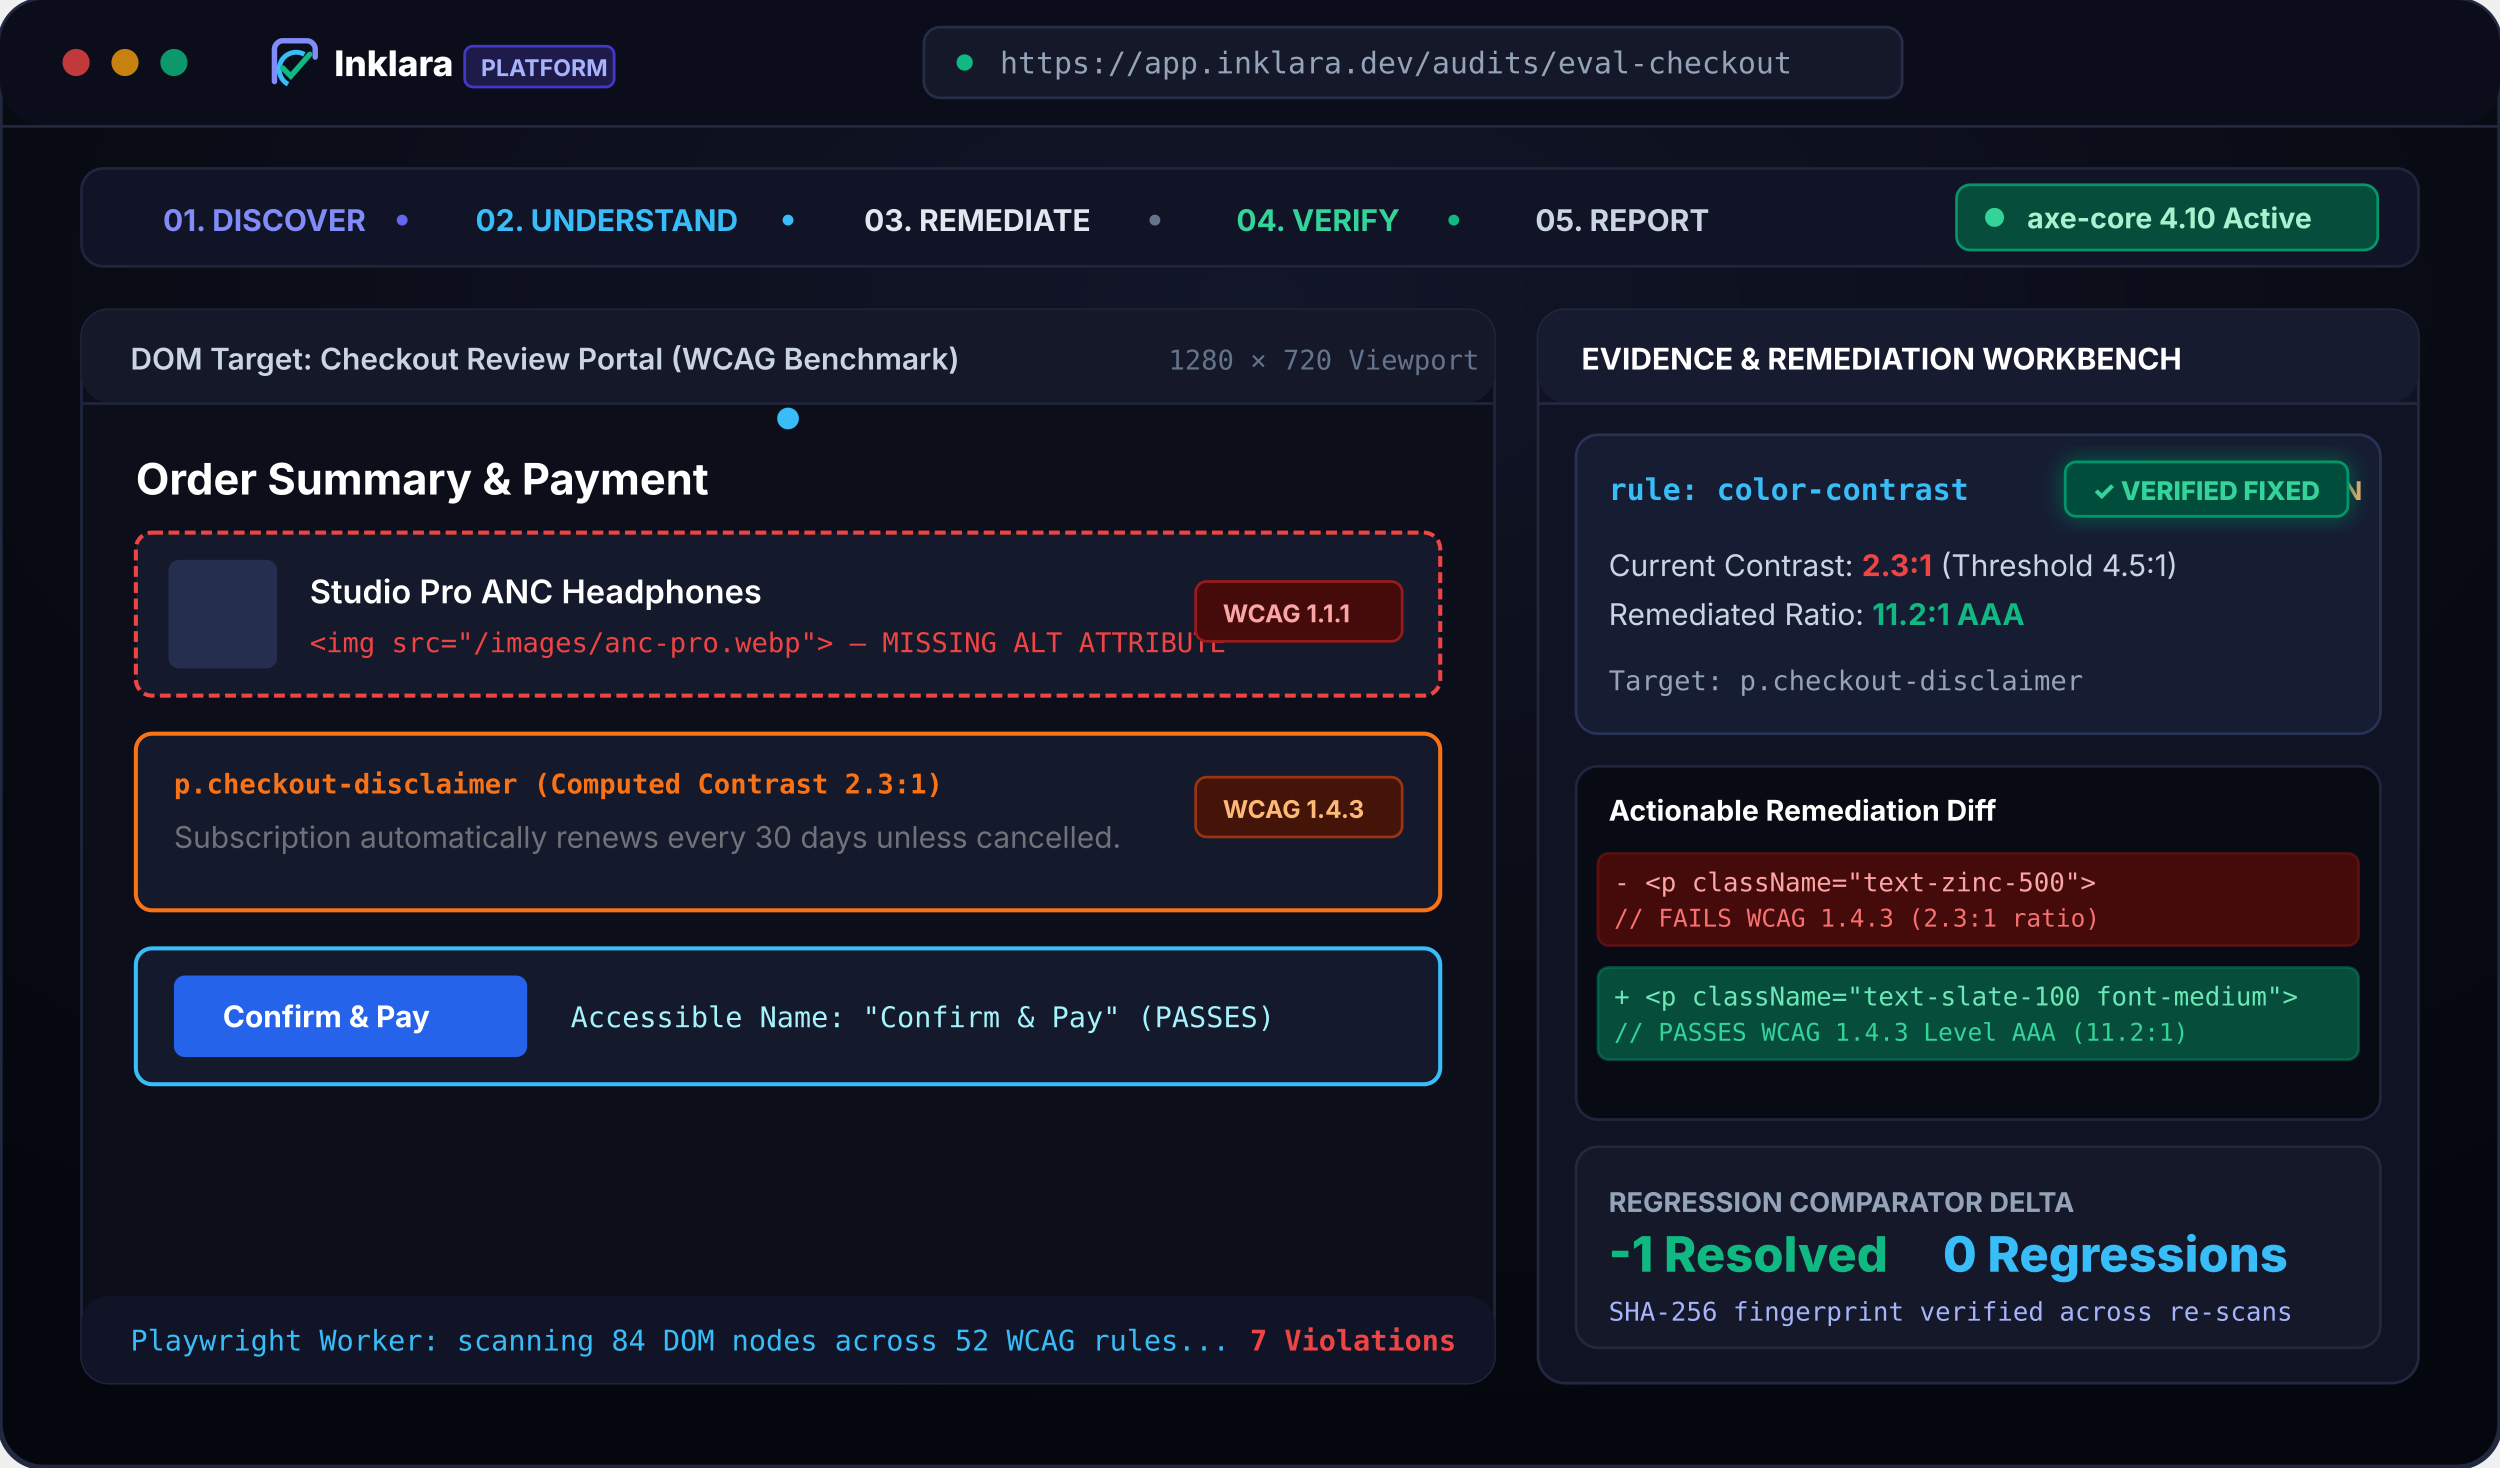
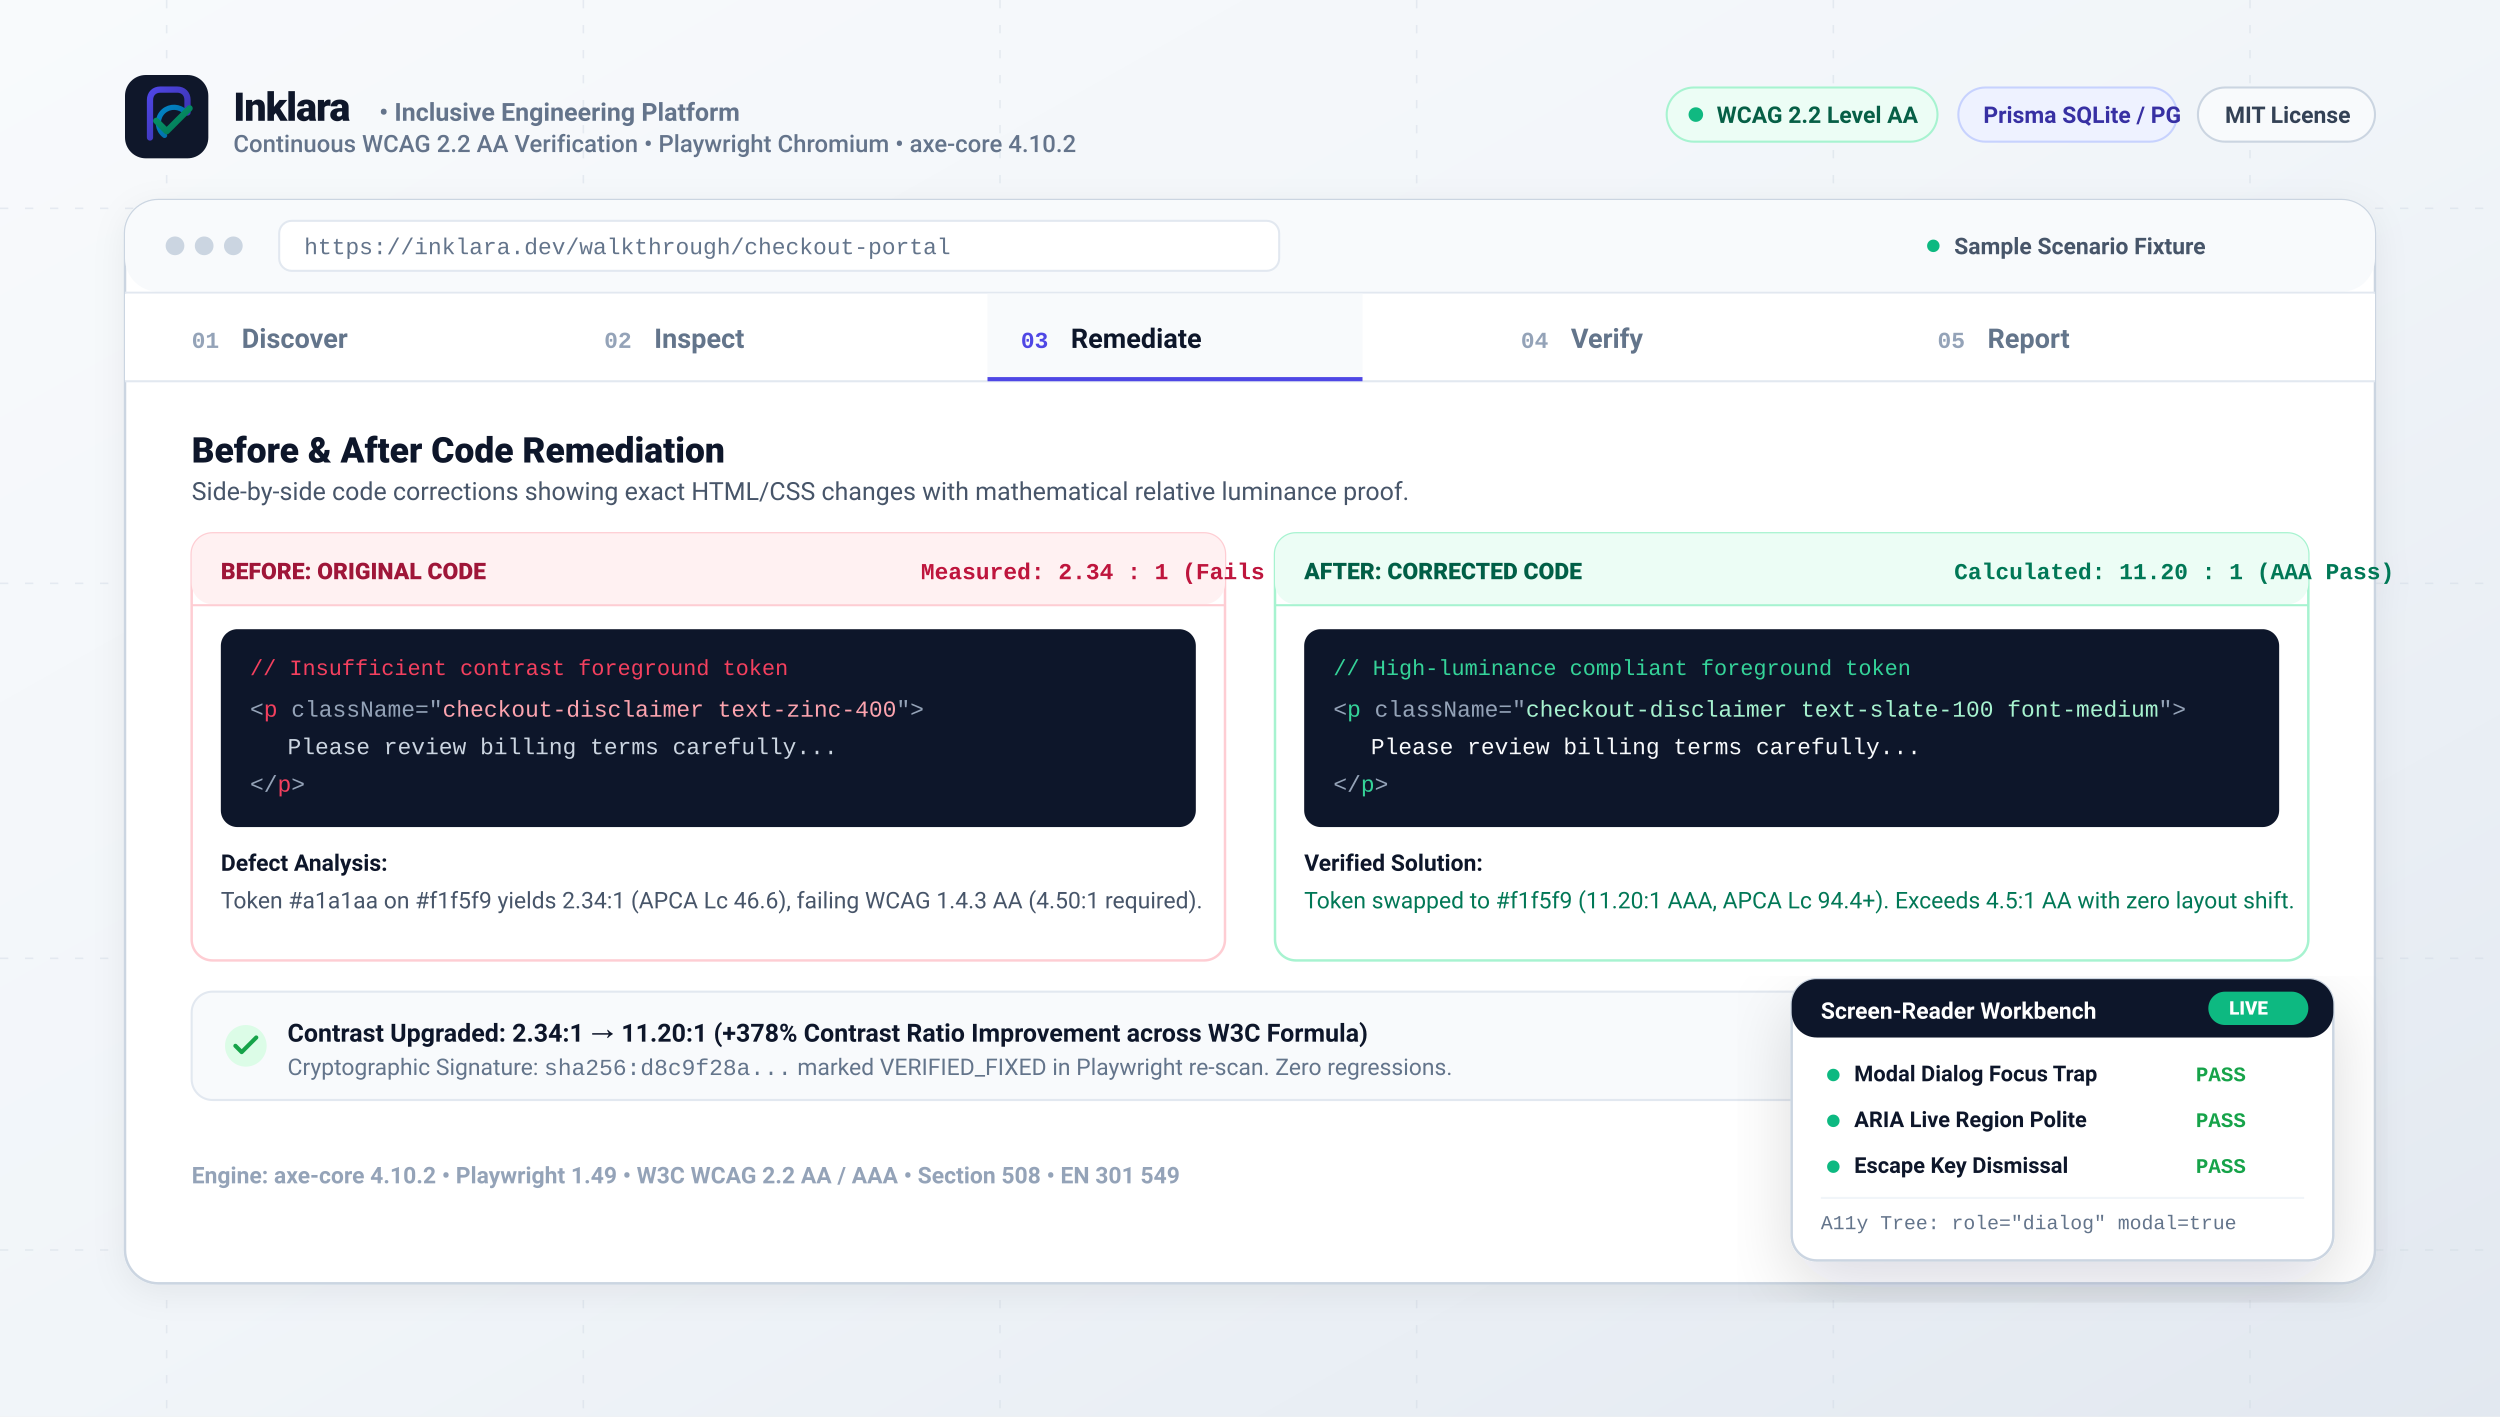
- <svg xmlns="http://www.w3.org/2000/svg" viewBox="0 0 920 540" width="100%" height="100%" fill="none">
+ <svg xmlns="http://www.w3.org/2000/svg" viewBox="0 0 1200 680" width="1200" height="680" fill="none">
  <defs>
-     <radialGradient id="demo-bg" cx="50%" cy="20%" r="80%">
-       <stop offset="0%" stop-color="#121629" />
-       <stop offset="60%" stop-color="#090b14" />
-       <stop offset="100%" stop-color="#05070e" />
-     </radialGradient>
+     <linearGradient id="canvas-bg" x1="0%" y1="0%" x2="100%" y2="100%">
+       <stop offset="0%" stop-color="#f8fafc" />
+       <stop offset="50%" stop-color="#f1f5f9" />
+       <stop offset="100%" stop-color="#e2e8f0" />
+     </linearGradient>
    <linearGradient id="portal-grad" x1="0%" y1="0%" x2="100%" y2="100%">
-       <stop offset="0%" stop-color="#818cf8" />
-       <stop offset="50%" stop-color="#6366f1" />
-       <stop offset="100%" stop-color="#4338ca" />
+       <stop offset="0%" stop-color="#4f46e5" />
+       <stop offset="100%" stop-color="#3730a3" />
    </linearGradient>
-     <linearGradient id="lens-grad" x1="0%" y1="100%" x2="100%" y2="0%">
+     <linearGradient id="lens-grad" x1="0%" y1="0%" x2="100%" y2="100%">
      <stop offset="0%" stop-color="#0284c7" />
-       <stop offset="50%" stop-color="#38bdf8" />
-       <stop offset="100%" stop-color="#a5f3fc" />
+       <stop offset="100%" stop-color="#0369a1" />
    </linearGradient>
    <linearGradient id="verify-grad" x1="0%" y1="0%" x2="100%" y2="100%">
-       <stop offset="0%" stop-color="#10b981" />
-       <stop offset="100%" stop-color="#34d399" />
+       <stop offset="0%" stop-color="#059669" />
+       <stop offset="100%" stop-color="#047857" />
    </linearGradient>
-     <linearGradient id="laser-beam" x1="0%" y1="0%" x2="100%" y2="0%">
-       <stop offset="0%" stop-color="#6366f1" stop-opacity="0" />
-       <stop offset="30%" stop-color="#6366f1" stop-opacity="0.8" />
-       <stop offset="50%" stop-color="#38bdf8" />
-       <stop offset="70%" stop-color="#10b981" stop-opacity="0.8" />
-       <stop offset="100%" stop-color="#10b981" stop-opacity="0" />
-     </linearGradient>
-     <filter id="laser-glow" x="-20%" y="-100%" width="140%" height="300%">
-       <feGaussianBlur stdDeviation="6" result="blur" />
-       <feComposite in="SourceGraphic" in2="blur" operator="over" />
+     <filter id="window-shadow" x="-5%" y="-5%" width="110%" height="115%">
+       <feDropShadow dx="0" dy="20" stdDeviation="25" flood-color="#0f172a" flood-opacity="0.12" />
+       <feDropShadow dx="0" dy="4" stdDeviation="8" flood-color="#0f172a" flood-opacity="0.06" />
    </filter>
-     <filter id="check-glow" x="-30%" y="-30%" width="160%" height="160%">
-       <feGaussianBlur stdDeviation="4" result="blur" />
-       <feComposite in="SourceGraphic" in2="blur" operator="over" />
+     <filter id="float-shadow" x="-10%" y="-10%" width="120%" height="125%">
+       <feDropShadow dx="0" dy="12" stdDeviation="16" flood-color="#0f172a" flood-opacity="0.14" />
    </filter>
-     <style>
-       @keyframes sweepLaser {
-         0% { transform: translateY(0px); opacity: 0; }
-         10% { opacity: 1; }
-         50% { transform: translateY(220px); opacity: 1; }
-         60% { opacity: 0; }
-         100% { transform: translateY(0px); opacity: 0; }
-       }
- 
-       @keyframes pulseNode {
-         0%, 100% { transform: scale(1); opacity: 0.8; }
-         50% { transform: scale(1.08); opacity: 1; }
-       }
- 
-       @keyframes statusCycle {
-         0%, 35% { opacity: 1; }
-         40%, 95% { opacity: 0; }
-         100% { opacity: 1; }
-       }
- 
-       @keyframes verifiedCycle {
-         0%, 40% { opacity: 0; transform: translateY(6px); }
-         45%, 95% { opacity: 1; transform: translateY(0px); }
-         100% { opacity: 0; transform: translateY(6px); }
-       }
- 
-       .laser-runner {
-         animation: sweepLaser 6s cubic-bezier(0.4, 0, 0.2, 1) infinite;
-       }
- 
-       .pulse-item {
-         animation: pulseNode 3s ease-in-out infinite;
-       }
- 
-       .open-badge {
-         animation: statusCycle 10s ease-in-out infinite;
-       }
- 
-       .verified-badge {
-         animation: verifiedCycle 10s ease-in-out infinite;
-       }
-     </style>
  </defs>
-   <rect width="920" height="540" rx="16" fill="url(#demo-bg)" stroke="#22283d" stroke-width="2" />
-   <rect width="920" height="46" rx="16" fill="#0b0e1a" />
-   <rect width="920" height="1" y="46" fill="#22283d" />
-   <circle cx="28" cy="23" r="5" fill="#ef4444" opacity="0.8" />
-   <circle cx="46" cy="23" r="5" fill="#f59e0b" opacity="0.8" />
-   <circle cx="64" cy="23" r="5" fill="#10b981" opacity="0.8" />
-   <g transform="translate(95, 12)">
-     <path d="M 6 18 L 6 6 C 6 4.5 7.5 3 9 3 L 18 3 C 19.5 3 21 4.5 21 6 L 21 9" stroke="#818cf8" stroke-width="2" stroke-linecap="round" fill="none" />
-     <path d="M 17 8 A 6 6 0 1 0 11 19" stroke="#38bdf8" stroke-width="1.8" stroke-dasharray="20 4" fill="none" />
-     <path d="M 9 13 L 12 16 L 19 8" stroke="#10b981" stroke-width="2" stroke-linecap="round" fill="none" />
-     <text x="28" y="16" font-family="-apple-system, sans-serif" font-size="13" font-weight="800" fill="#ffffff">Inklara</text>
-     <rect x="76" y="5" width="55" height="15" rx="3" fill="#1e1b4b" stroke="#4338ca" />
-     <text x="82" y="16" font-family="-apple-system, sans-serif" font-size="8.5" font-weight="700" fill="#a5b4fc">PLATFORM</text>
+   <style>
+     .font-sans { font-family: -apple-system, BlinkMacSystemFont, "Segoe UI", Roboto, Helvetica, Arial, sans-serif; }
+     .font-mono { font-family: ui-monospace, SFMono-Regular, Menlo, Monaco, Consolas, "Liberation Mono", "Courier New", monospace; }
+   </style>
+   <rect width="1200" height="680" fill="url(#canvas-bg)" />
+   <g opacity="0.4" stroke="#cbd5e1" stroke-width="0.75" stroke-dasharray="4 8">
+     <line x1="80" y1="0" x2="80" y2="680" />
+     <line x1="280" y1="0" x2="280" y2="680" />
+     <line x1="480" y1="0" x2="480" y2="680" />
+     <line x1="680" y1="0" x2="680" y2="680" />
+     <line x1="880" y1="0" x2="880" y2="680" />
+     <line x1="1080" y1="0" x2="1080" y2="680" />
+     <line x1="0" y1="100" x2="1200" y2="100" />
+     <line x1="0" y1="280" x2="1200" y2="280" />
+     <line x1="0" y1="460" x2="1200" y2="460" />
+     <line x1="0" y1="600" x2="1200" y2="600" />
  </g>
-   <rect x="340" y="10" width="360" height="26" rx="6" fill="#141829" stroke="#262d47" />
-   <circle cx="355" cy="23" r="3" fill="#10b981" />
-   <text x="368" y="27" font-family="monospace" font-size="11" fill="#94a3b8">
-     https://app.inklara.dev/audits/eval-checkout
-   </text>
-   <g transform="translate(30, 62)">
-     <rect width="860" height="36" rx="8" fill="#101426" stroke="#1f253d" />
-     <text x="30" y="23" font-family="-apple-system, sans-serif" font-size="11" font-weight="700" fill="#818cf8">01. DISCOVER</text>
-     <circle cx="118" cy="19" r="2" fill="#6366f1" />
-     <text x="145" y="23" font-family="-apple-system, sans-serif" font-size="11" font-weight="700" fill="#38bdf8">02. UNDERSTAND</text>
-     <circle cx="260" cy="19" r="2" fill="#38bdf8" />
-     <text x="288" y="23" font-family="-apple-system, sans-serif" font-size="11" font-weight="700" fill="#e2e8f0">03. REMEDIATE</text>
-     <circle cx="395" cy="19" r="2" fill="#64748b" />
-     <text x="425" y="23" font-family="-apple-system, sans-serif" font-size="11" font-weight="700" fill="#34d399">04. VERIFY</text>
-     <circle cx="505" cy="19" r="2" fill="#10b981" />
-     <text x="535" y="23" font-family="-apple-system, sans-serif" font-size="11" font-weight="700" fill="#cbd5e1">05. REPORT</text>
-     <rect x="690" y="6" width="155" height="24" rx="5" fill="#064e3b" stroke="#059669" />
-     <circle cx="704" cy="18" r="3.5" fill="#34d399" />
-     <text x="716" y="22" font-family="-apple-system, sans-serif" font-size="10.5" font-weight="700" fill="#a7f3d0">
-       axe-core 4.10 Active
-     </text>
+   <g transform="translate(60, 36)">
+     <g transform="translate(0, 0)">
+       <rect width="40" height="40" rx="10" fill="#0f172a" />
+       <path d="M 12 30 L 12 12 C 12 9 14 7 17 7 L 25 7 C 28 7 30 9 30 12 L 30 18" stroke="url(#portal-grad)" stroke-width="3" stroke-linecap="round" stroke-linejoin="round" />
+       <path d="M 28 17 A 7 7 0 1 0 19 29" stroke="url(#lens-grad)" stroke-width="2.5" stroke-linecap="round" />
+       <path d="M 15 22 L 20 27 L 31 16" stroke="url(#verify-grad)" stroke-width="3" stroke-linecap="round" stroke-linejoin="round" />
+     </g>
+     <text x="52" y="22" class="font-sans" font-size="19" font-weight="800" fill="#0f172a" letter-spacing="-0.5">Inklara</text>
+     <text x="122" y="22" class="font-sans" font-size="12" font-weight="600" fill="#64748b">• Inclusive Engineering Platform</text>
+     <text x="52" y="37" class="font-sans" font-size="11.5" font-weight="500" fill="#64748b">Continuous WCAG 2.2 AA Verification • Playwright Chromium • axe-core 4.10.2</text>
+     <g transform="translate(740, 6)">
+       <rect width="130" height="26" rx="13" fill="#ecfdf5" stroke="#a7f3d0" />
+       <circle cx="14" cy="13" r="3.5" fill="#10b981" />
+       <text x="24" y="17" class="font-sans" font-size="11" font-weight="700" fill="#065f46">WCAG 2.2 Level AA</text>
+       <rect x="140" y="0" width="105" height="26" rx="13" fill="#eef2ff" stroke="#c7d2fe" />
+       <text x="152" y="17" class="font-sans" font-size="11" font-weight="700" fill="#3730a3">Prisma SQLite / PG</text>
+       <rect x="255" y="0" width="85" height="26" rx="13" fill="#f8fafc" stroke="#cbd5e1" />
+       <text x="268" y="17" class="font-sans" font-size="11" font-weight="700" fill="#334155">MIT License</text>
+     </g>
  </g>
-   <g transform="translate(30, 114)">
-     <rect width="520" height="395" rx="10" fill="#0c0e1a" stroke="#1f253d" />
-     <rect width="520" height="34" rx="10" fill="#141829" />
-     <rect width="520" height="1" y="34" fill="#1f253d" />
-     <text x="18" y="22" font-family="-apple-system, sans-serif" font-size="11" font-weight="600" fill="#cbd5e1">
-       DOM Target: Checkout Review Portal (WCAG Benchmark)
-     </text>
-     <text x="400" y="22" font-family="monospace" font-size="10" fill="#64748b">
-       1280 × 720 Viewport
-     </text>
-     <g transform="translate(20, 50)">
-       <text x="0" y="18" font-family="-apple-system, sans-serif" font-size="16" font-weight="700" fill="#ffffff">
-         Order Summary &amp; Payment
-       </text>
-       <g transform="translate(0, 32)">
-         <rect width="480" height="60" rx="6" fill="#14192b" stroke="#ef4444" stroke-width="1.5" stroke-dasharray="4 2" />
-         <rect x="12" y="10" width="40" height="40" rx="4" fill="#252e4f" />
-         <text x="64" y="26" font-family="-apple-system, sans-serif" font-size="12" font-weight="600" fill="#ffffff">
-           Studio Pro ANC Headphones
-         </text>
-         <text x="64" y="44" font-family="monospace" font-size="10" fill="#ef4444">
-           &lt;img src="/images/anc-pro.webp"&gt; — MISSING ALT ATTRIBUTE
-         </text>
-         <rect x="390" y="18" width="76" height="22" rx="4" fill="#450a0a" stroke="#991b1b" />
-         <text x="400" y="33" font-family="-apple-system, sans-serif" font-size="9" font-weight="700" fill="#fca5a5">
-           WCAG 1.1.1
-         </text>
+   <g transform="translate(60, 96)" filter="url(#window-shadow)">
+     <rect width="1080" height="520" rx="16" fill="#ffffff" stroke="#cbd5e1" stroke-width="1.2" />
+     <rect width="1080" height="44" rx="16" fill="#f8fafc" />
+     <rect width="1080" height="1" y="44" fill="#e2e8f0" />
+     <circle cx="24" cy="22" r="4.5" fill="#cbd5e1" />
+     <circle cx="38" cy="22" r="4.5" fill="#cbd5e1" />
+     <circle cx="52" cy="22" r="4.5" fill="#cbd5e1" />
+     <rect x="74" y="10" width="480" height="24" rx="6" fill="#ffffff" stroke="#e2e8f0" />
+     <text x="86" y="26" class="font-mono" font-size="11" fill="#64748b">https://inklara.dev/walkthrough/checkout-portal</text>
+     <g transform="translate(860, 11)">
+       <circle cx="8" cy="11" r="3" fill="#10b981" />
+       <text x="18" y="15" class="font-sans" font-size="11" font-weight="600" fill="#475569">Sample Scenario Fixture</text>
+     </g>
+     <g transform="translate(0, 45)">
+       <rect width="1080" height="42" fill="#ffffff" />
+       <line x1="0" y1="42" x2="1080" y2="42" stroke="#e2e8f0" />
+       <g transform="translate(32, 0)">
+         <text x="0" y="26" class="font-mono" font-size="11" font-weight="700" fill="#94a3b8">01</text>
+         <text x="24" y="26" class="font-sans" font-size="13" font-weight="600" fill="#64748b">Discover</text>
      </g>
-       <g transform="translate(0, 106)">
-         <rect width="480" height="65" rx="6" fill="#14192b" stroke="#f97316" stroke-width="1.5" />
-         <text x="14" y="22" font-family="monospace" font-size="10" font-weight="600" fill="#f97316">
-           p.checkout-disclaimer (Computed Contrast 2.3:1)
-         </text>
-         <text x="14" y="42" font-family="-apple-system, sans-serif" font-size="11" fill="#71717a">
-           Subscription automatically renews every 30 days unless cancelled.
-         </text>
-         <rect x="390" y="16" width="76" height="22" rx="4" fill="#431407" stroke="#9a3412" />
-         <text x="400" y="31" font-family="-apple-system, sans-serif" font-size="9" font-weight="700" fill="#fdba74">
-           WCAG 1.4.3
-         </text>
+       <g transform="translate(230, 0)">
+         <text x="0" y="26" class="font-mono" font-size="11" font-weight="700" fill="#94a3b8">02</text>
+         <text x="24" y="26" class="font-sans" font-size="13" font-weight="600" fill="#64748b">Inspect</text>
      </g>
-       <g transform="translate(0, 185)">
-         <rect width="480" height="50" rx="6" fill="#14192b" stroke="#38bdf8" stroke-width="1.5" />
-         <rect x="14" y="10" width="130" height="30" rx="4" fill="#2563eb" />
-         <text x="32" y="29" font-family="-apple-system, sans-serif" font-size="11" font-weight="700" fill="#ffffff">
-           Confirm &amp; Pay
-         </text>
-         <text x="160" y="29" font-family="monospace" font-size="10.5" fill="#a5f3fc">
-           Accessible Name: "Confirm &amp; Pay" (PASSES)
-         </text>
+       <g transform="translate(430, 0)">
+         <rect x="-16" y="0" width="180" height="42" fill="#f8fafc" />
+         <text x="0" y="26" class="font-mono" font-size="11" font-weight="800" fill="#4f46e5">03</text>
+         <text x="24" y="26" class="font-sans" font-size="13" font-weight="700" fill="#0f172a">Remediate</text>
+         <rect x="-16" y="40" width="180" height="2" fill="#4f46e5" />
+       </g>
+       <g transform="translate(670, 0)">
+         <text x="0" y="26" class="font-mono" font-size="11" font-weight="700" fill="#94a3b8">04</text>
+         <text x="24" y="26" class="font-sans" font-size="13" font-weight="600" fill="#64748b">Verify</text>
+       </g>
+       <g transform="translate(870, 0)">
+         <text x="0" y="26" class="font-mono" font-size="11" font-weight="700" fill="#94a3b8">05</text>
+         <text x="24" y="26" class="font-sans" font-size="13" font-weight="600" fill="#64748b">Report</text>
      </g>
    </g>
-     <g class="laser-runner" transform="translate(0, 40)">
-       <line x1="0" y1="0" x2="520" y2="0" stroke="url(#laser-beam)" stroke-width="3" filter="url(#laser-glow)" />
-       <circle cx="260" cy="0" r="4" fill="#38bdf8" />
+     <g transform="translate(32, 108)">
+       <text x="0" y="18" class="font-sans" font-size="17" font-weight="800" fill="#0f172a">Before &amp; After Code Remediation</text>
+       <text x="0" y="36" class="font-sans" font-size="12" fill="#475569">Side-by-side code corrections showing exact HTML/CSS changes with mathematical relative luminance proof.</text>
    </g>
-     <rect width="520" height="32" y="363" rx="10" fill="#101426" />
-     <text x="18" y="383" font-family="monospace" font-size="10.5" fill="#38bdf8">
-       Playwright Worker: scanning 84 DOM nodes across 52 WCAG rules...
-     </text>
-     <text x="430" y="383" font-family="monospace" font-size="10.5" font-weight="700" fill="#ef4444">
-       7 Violations
-     </text>
-   </g>
-   <g transform="translate(566, 114)">
-     <rect width="324" height="395" rx="10" fill="#0f1324" stroke="#22283d" />
-     <rect width="324" height="34" rx="10" fill="#161b30" />
-     <rect width="324" height="1" y="34" fill="#22283d" />
-     <text x="16" y="22" font-family="-apple-system, sans-serif" font-size="11" font-weight="700" fill="#ffffff">
-       EVIDENCE &amp; REMEDIATION WORKBENCH
-     </text>
-     <g transform="translate(14, 46)">
-       <rect width="296" height="110" rx="8" fill="#161c32" stroke="#283254" />
-       <text x="12" y="24" font-family="monospace" font-size="11" font-weight="700" fill="#38bdf8">
-         rule: color-contrast
+     <g transform="translate(32, 160)">
+       <g transform="translate(0, 0)">
+         <rect width="496" height="205" rx="10" fill="#ffffff" stroke="#fecdd3" stroke-width="1.2" />
+         <rect width="496" height="34" rx="10" fill="#fff1f2" />
+         <rect width="496" height="1" y="34" fill="#fecdd3" />
+         <text x="14" y="22" class="font-sans" font-size="11" font-weight="800" fill="#9f1239">BEFORE: ORIGINAL CODE</text>
+         <text x="350" y="22" class="font-mono" font-size="11" font-weight="700" fill="#be123c">Measured: 2.34 : 1 (Fails AA)</text>
+         <g transform="translate(14, 46)">
+           <rect width="468" height="95" rx="8" fill="#0f172a" />
+           <text x="14" y="22" class="font-mono" font-size="10.5" fill="#f43f5e">// Insufficient contrast foreground token</text>
+           <text x="14" y="42" class="font-mono" font-size="11" fill="#94a3b8">&lt;<tspan fill="#f43f5e">p</tspan> className="<tspan fill="#fda4af">checkout-disclaimer text-zinc-400</tspan>"&gt;</text>
+           <text x="32" y="60" class="font-mono" font-size="11" fill="#cbd5e1">Please review billing terms carefully...</text>
+           <text x="14" y="78" class="font-mono" font-size="11" fill="#94a3b8">&lt;/<tspan fill="#f43f5e">p</tspan>&gt;</text>
+         </g>
+         <text x="14" y="162" class="font-sans" font-size="11" font-weight="700" fill="#0f172a">Defect Analysis:</text>
+         <text x="14" y="180" class="font-sans" font-size="11" fill="#475569">Token #a1a1aa on #f1f5f9 yields 2.34:1 (APCA Lc 46.6), failing WCAG 1.4.3 AA (4.50:1 required).</text>
+       </g>
+       <g transform="translate(520, 0)">
+         <rect width="496" height="205" rx="10" fill="#ffffff" stroke="#a7f3d0" stroke-width="1.2" />
+         <rect width="496" height="34" rx="10" fill="#ecfdf5" />
+         <rect width="496" height="1" y="34" fill="#a7f3d0" />
+         <text x="14" y="22" class="font-sans" font-size="11" font-weight="800" fill="#065f46">AFTER: CORRECTED CODE</text>
+         <text x="326" y="22" class="font-mono" font-size="11" font-weight="700" fill="#047857">Calculated: 11.20 : 1 (AAA Pass)</text>
+         <g transform="translate(14, 46)">
+           <rect width="468" height="95" rx="8" fill="#0f172a" />
+           <text x="14" y="22" class="font-mono" font-size="10.5" fill="#34d399">// High-luminance compliant foreground token</text>
+           <text x="14" y="42" class="font-mono" font-size="11" fill="#94a3b8">&lt;<tspan fill="#34d399">p</tspan> className="<tspan fill="#a7f3d0">checkout-disclaimer text-slate-100 font-medium</tspan>"&gt;</text>
+           <text x="32" y="60" class="font-mono" font-size="11" fill="#f8fafc">Please review billing terms carefully...</text>
+           <text x="14" y="78" class="font-mono" font-size="11" fill="#94a3b8">&lt;/<tspan fill="#34d399">p</tspan>&gt;</text>
+         </g>
+         <text x="14" y="162" class="font-sans" font-size="11" font-weight="700" fill="#0f172a">Verified Solution:</text>
+         <text x="14" y="180" class="font-sans" font-size="11" fill="#047857">Token swapped to #f1f5f9 (11.20:1 AAA, APCA Lc 94.4+). Exceeds 4.5:1 AA with zero layout shift.</text>
+       </g>
+     </g>
+     <g transform="translate(32, 380)">
+       <rect width="1016" height="52" rx="10" fill="#f8fafc" stroke="#e2e8f0" />
+       <circle cx="26" cy="26" r="10" fill="#dcfce7" />
+       <path d="M 21 26 L 24 29 L 31 22" stroke="#16a34a" stroke-width="2" stroke-linecap="round" stroke-linejoin="round" />
+       <text x="46" y="24" class="font-sans" font-size="12" font-weight="700" fill="#0f172a">
+         Contrast Upgraded: 2.34:1 → 11.20:1 (+378% Contrast Ratio Improvement across W3C Formula)
      </text>
-       <g class="open-badge">
-         <rect x="210" y="10" width="74" height="20" rx="4" fill="#431407" stroke="#9a3412" />
-         <text x="220" y="24" font-family="-apple-system, sans-serif" font-size="9.5" font-weight="700" fill="#fdba74">
-           STATUS: OPEN
-         </text>
-       </g>
-       <g class="verified-badge">
-         <rect x="180" y="10" width="104" height="20" rx="4" fill="#064e3b" stroke="#059669" filter="url(#check-glow)" />
-         <text x="190" y="24" font-family="-apple-system, sans-serif" font-size="9.5" font-weight="800" fill="#34d399">
-           ✓ VERIFIED FIXED
-         </text>
-       </g>
-       <text x="12" y="52" font-family="-apple-system, sans-serif" font-size="11" fill="#cbd5e1">
-         Current Contrast: <tspan fill="#ef4444" font-weight="700">2.3:1</tspan> (Threshold 4.5:1)
+       <text x="46" y="40" class="font-sans" font-size="11" fill="#64748b">
+         Cryptographic Signature: <tspan class="font-mono">sha256:d8c9f28a...</tspan> marked VERIFIED_FIXED in Playwright re-scan. Zero regressions.
      </text>
-       <text x="12" y="70" font-family="-apple-system, sans-serif" font-size="11" fill="#cbd5e1">
-         Remediated Ratio: <tspan fill="#10b981" font-weight="700">11.2:1 AAA</tspan>
+       <rect x="860" y="12" width="140" height="28" rx="6" fill="#4f46e5" />
+       <text x="880" y="30" class="font-sans" font-size="11" font-weight="700" fill="#ffffff">Verify Fix in DOM →</text>
+     </g>
+     <g transform="translate(32, 448)">
+       <text x="0" y="24" class="font-sans" font-size="11" font-weight="600" fill="#94a3b8">
+         Engine: axe-core 4.10.2 • Playwright 1.49 • W3C WCAG 2.2 AA / AAA • Section 508 • EN 301 549
      </text>
-       <text x="12" y="94" font-family="monospace" font-size="10" fill="#94a3b8">
-         Target: p.checkout-disclaimer
-       </text>
-     </g>
-     <g transform="translate(14, 168)">
-       <rect width="296" height="130" rx="8" fill="#090b14" stroke="#1f253d" />
-       <text x="12" y="20" font-family="-apple-system, sans-serif" font-size="10.5" font-weight="700" fill="#ffffff">
-         Actionable Remediation Diff
-       </text>
-       <rect x="8" y="32" width="280" height="34" rx="4" fill="#450a0a" stroke="#991b1b" stroke-opacity="0.4" />
-       <text x="14" y="46" font-family="monospace" font-size="9.5" fill="#fca5a5">- &lt;p className="text-zinc-500"&gt;</text>
-       <text x="14" y="59" font-family="monospace" font-size="9" fill="#f87171">  // FAILS WCAG 1.4.3 (2.3:1 ratio)</text>
-       <rect x="8" y="74" width="280" height="34" rx="4" fill="#064e3b" stroke="#059669" stroke-opacity="0.4" />
-       <text x="14" y="88" font-family="monospace" font-size="9.5" fill="#6ee7b7">+ &lt;p className="text-slate-100 font-medium"&gt;</text>
-       <text x="14" y="101" font-family="monospace" font-size="9" fill="#34d399">  // PASSES WCAG 1.4.3 Level AAA (11.2:1)</text>
-     </g>
-     <g transform="translate(14, 308)">
-       <rect width="296" height="74" rx="8" fill="#141829" stroke="#22283d" />
-       <text x="12" y="24" font-family="-apple-system, sans-serif" font-size="10" font-weight="700" fill="#94a3b8">
-         REGRESSION COMPARATOR DELTA
-       </text>
-       <text x="12" y="46" font-family="-apple-system, sans-serif" font-size="18" font-weight="800" fill="#10b981">
-         -1 Resolved
-       </text>
-       <text x="135" y="46" font-family="-apple-system, sans-serif" font-size="18" font-weight="800" fill="#38bdf8">
-         0 Regressions
-       </text>
-       <text x="12" y="64" font-family="monospace" font-size="9.5" fill="#a5b4fc">
-         SHA-256 fingerprint verified across re-scans
+       <text x="800" y="24" class="font-sans" font-size="11" font-weight="600" fill="#64748b">
+         Open-Source Inclusive Engineering Platform
      </text>
    </g>
  </g>
+   <g transform="translate(860, 470)" filter="url(#float-shadow)">
+     <rect width="260" height="135" rx="12" fill="#ffffff" stroke="#cbd5e1" stroke-width="1.2" />
+     <rect width="260" height="28" rx="12" fill="#0f172a" />
+     <text x="14" y="19" class="font-sans" font-size="11" font-weight="700" fill="#ffffff">Screen-Reader Workbench</text>
+     <rect x="200" y="6" width="48" height="16" rx="8" fill="#10b981" />
+     <text x="210" y="17" class="font-sans" font-size="9" font-weight="800" fill="#ffffff">LIVE</text>
+     <g transform="translate(14, 40)">
+       <circle cx="6" cy="6" r="3" fill="#10b981" />
+       <text x="16" y="9" class="font-sans" font-size="10.5" font-weight="600" fill="#0f172a">Modal Dialog Focus Trap</text>
+       <text x="180" y="9" class="font-mono" font-size="10" font-weight="700" fill="#16a34a">PASS</text>
+       <circle cx="6" cy="28" r="3" fill="#10b981" />
+       <text x="16" y="31" class="font-sans" font-size="10.5" font-weight="600" fill="#0f172a">ARIA Live Region Polite</text>
+       <text x="180" y="31" class="font-mono" font-size="10" font-weight="700" fill="#16a34a">PASS</text>
+       <circle cx="6" cy="50" r="3" fill="#10b981" />
+       <text x="16" y="53" class="font-sans" font-size="10.5" font-weight="600" fill="#0f172a">Escape Key Dismissal</text>
+       <text x="180" y="53" class="font-mono" font-size="10" font-weight="700" fill="#16a34a">PASS</text>
+       <line x1="0" y1="65" x2="232" y2="65" stroke="#f1f5f9" />
+       <text x="0" y="80" class="font-mono" font-size="9.5" fill="#64748b">A11y Tree: role="dialog" modal=true</text>
+     </g>
+   </g>
</svg>
